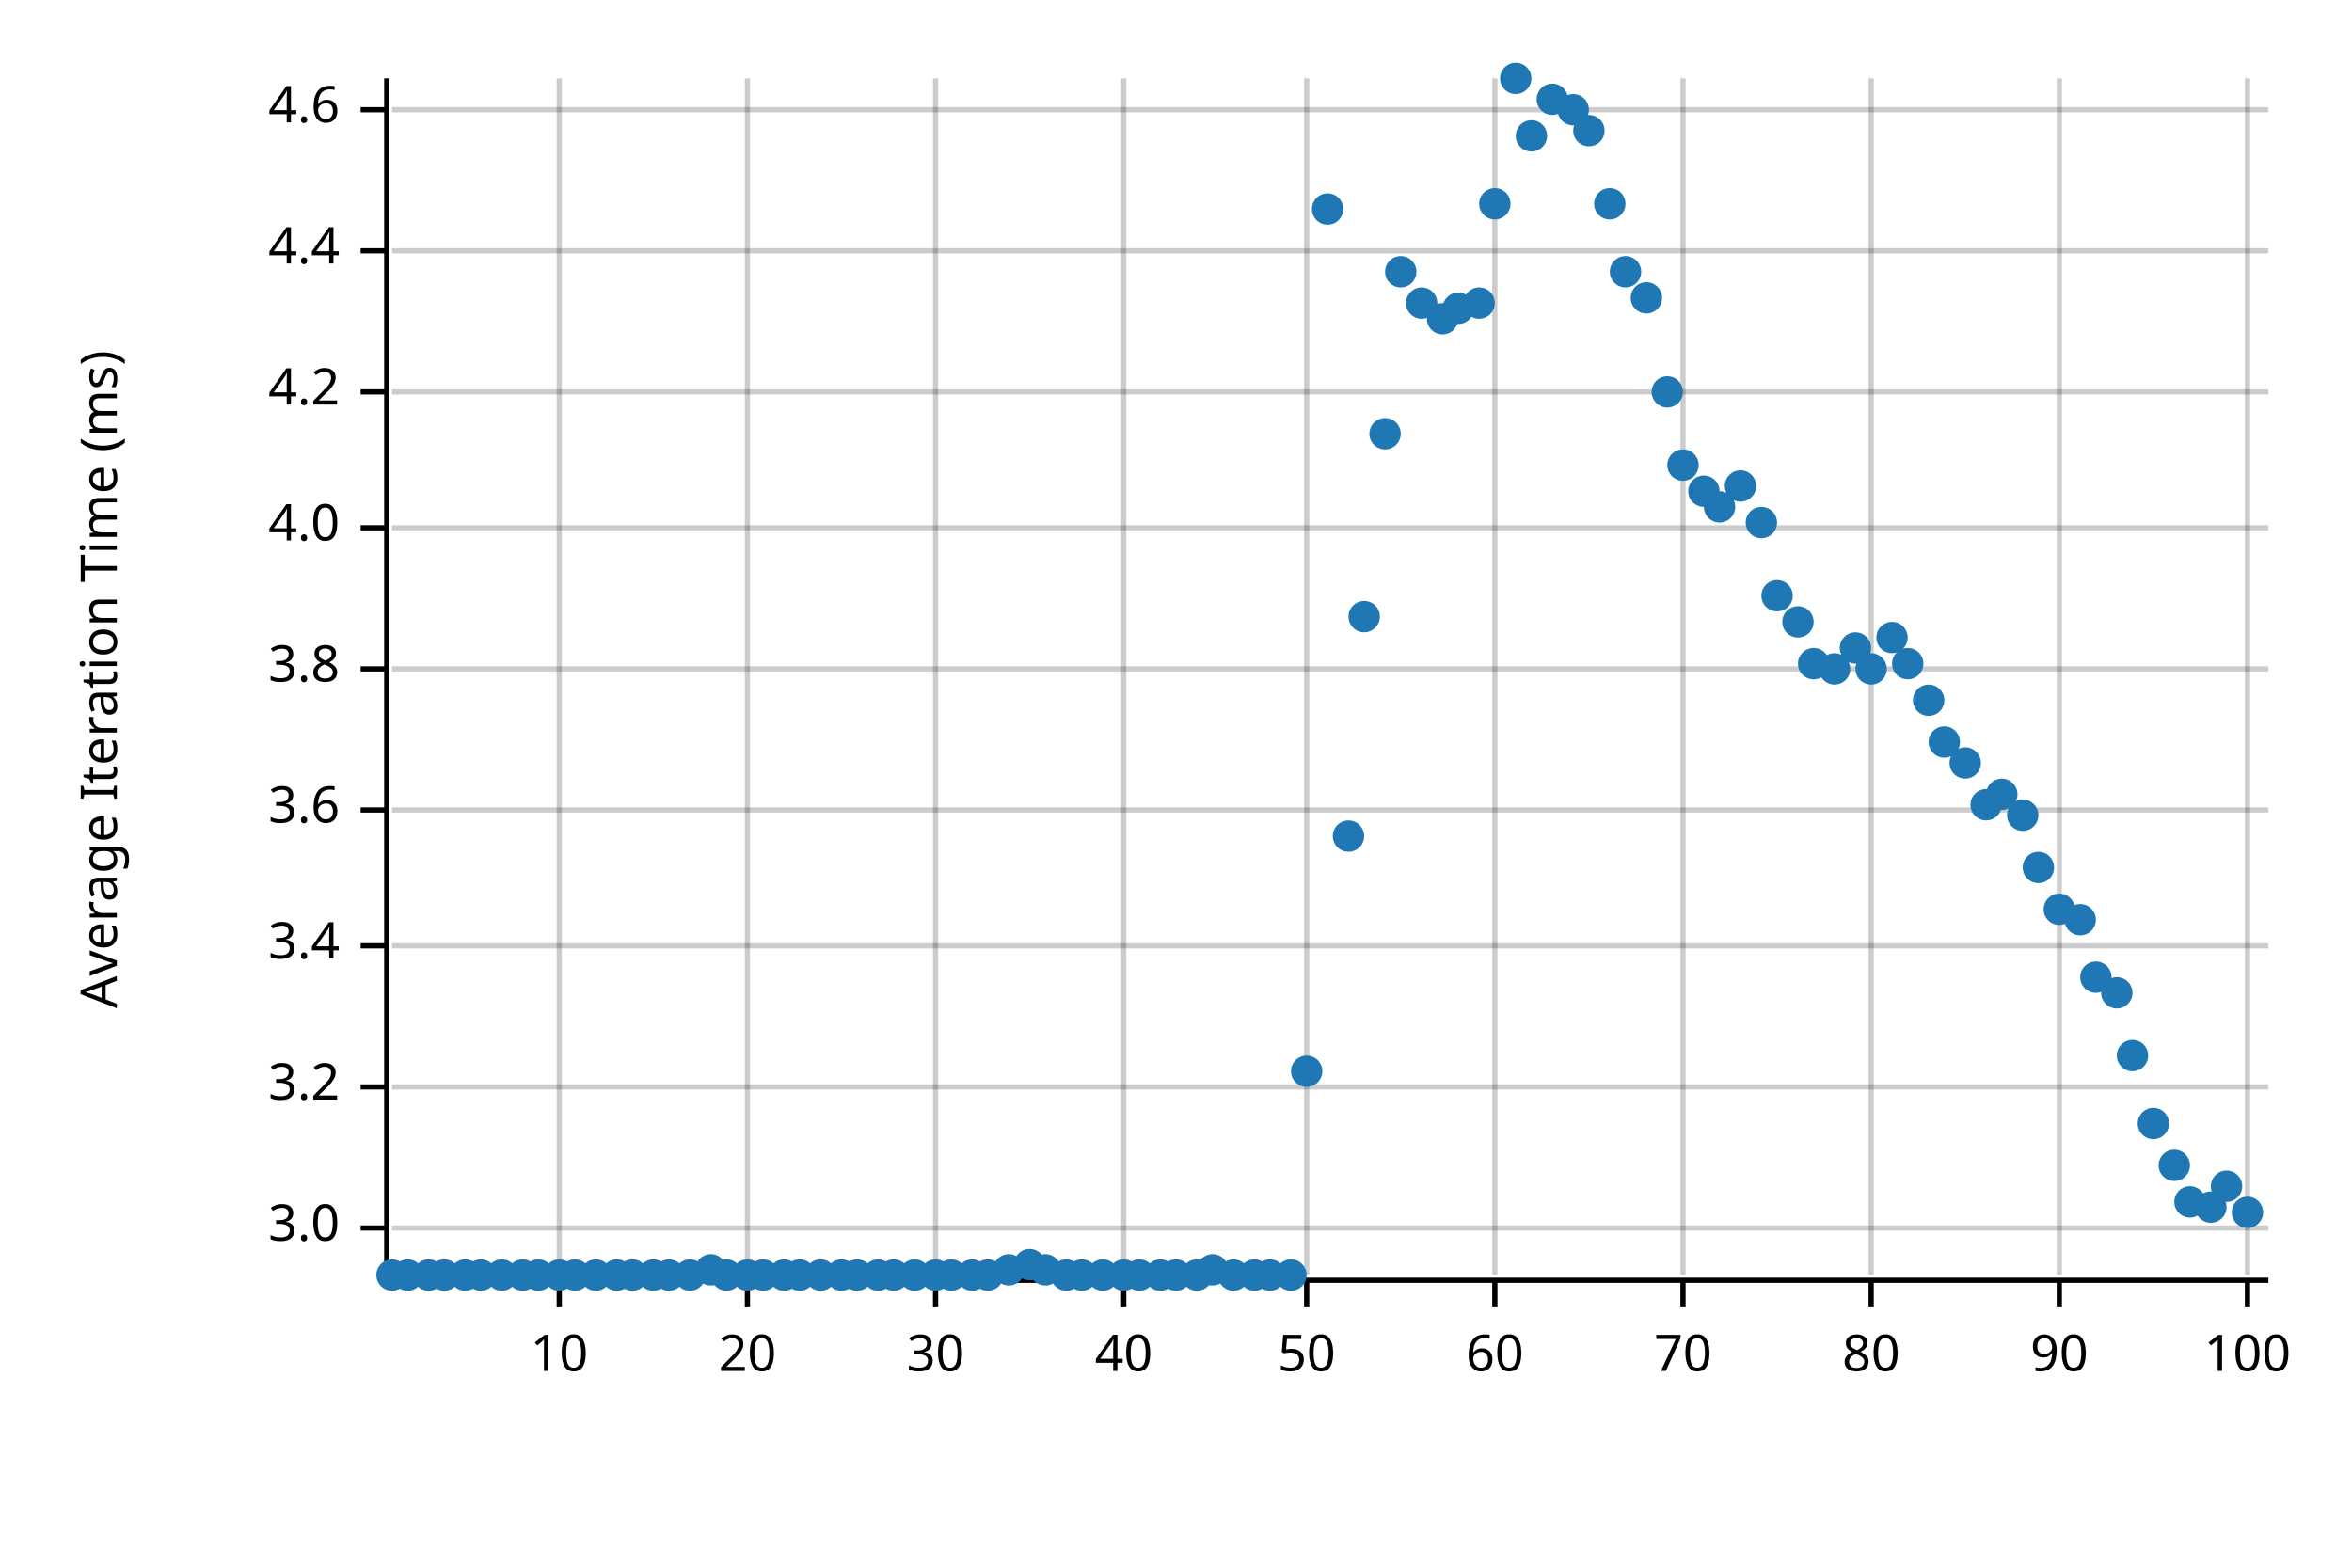
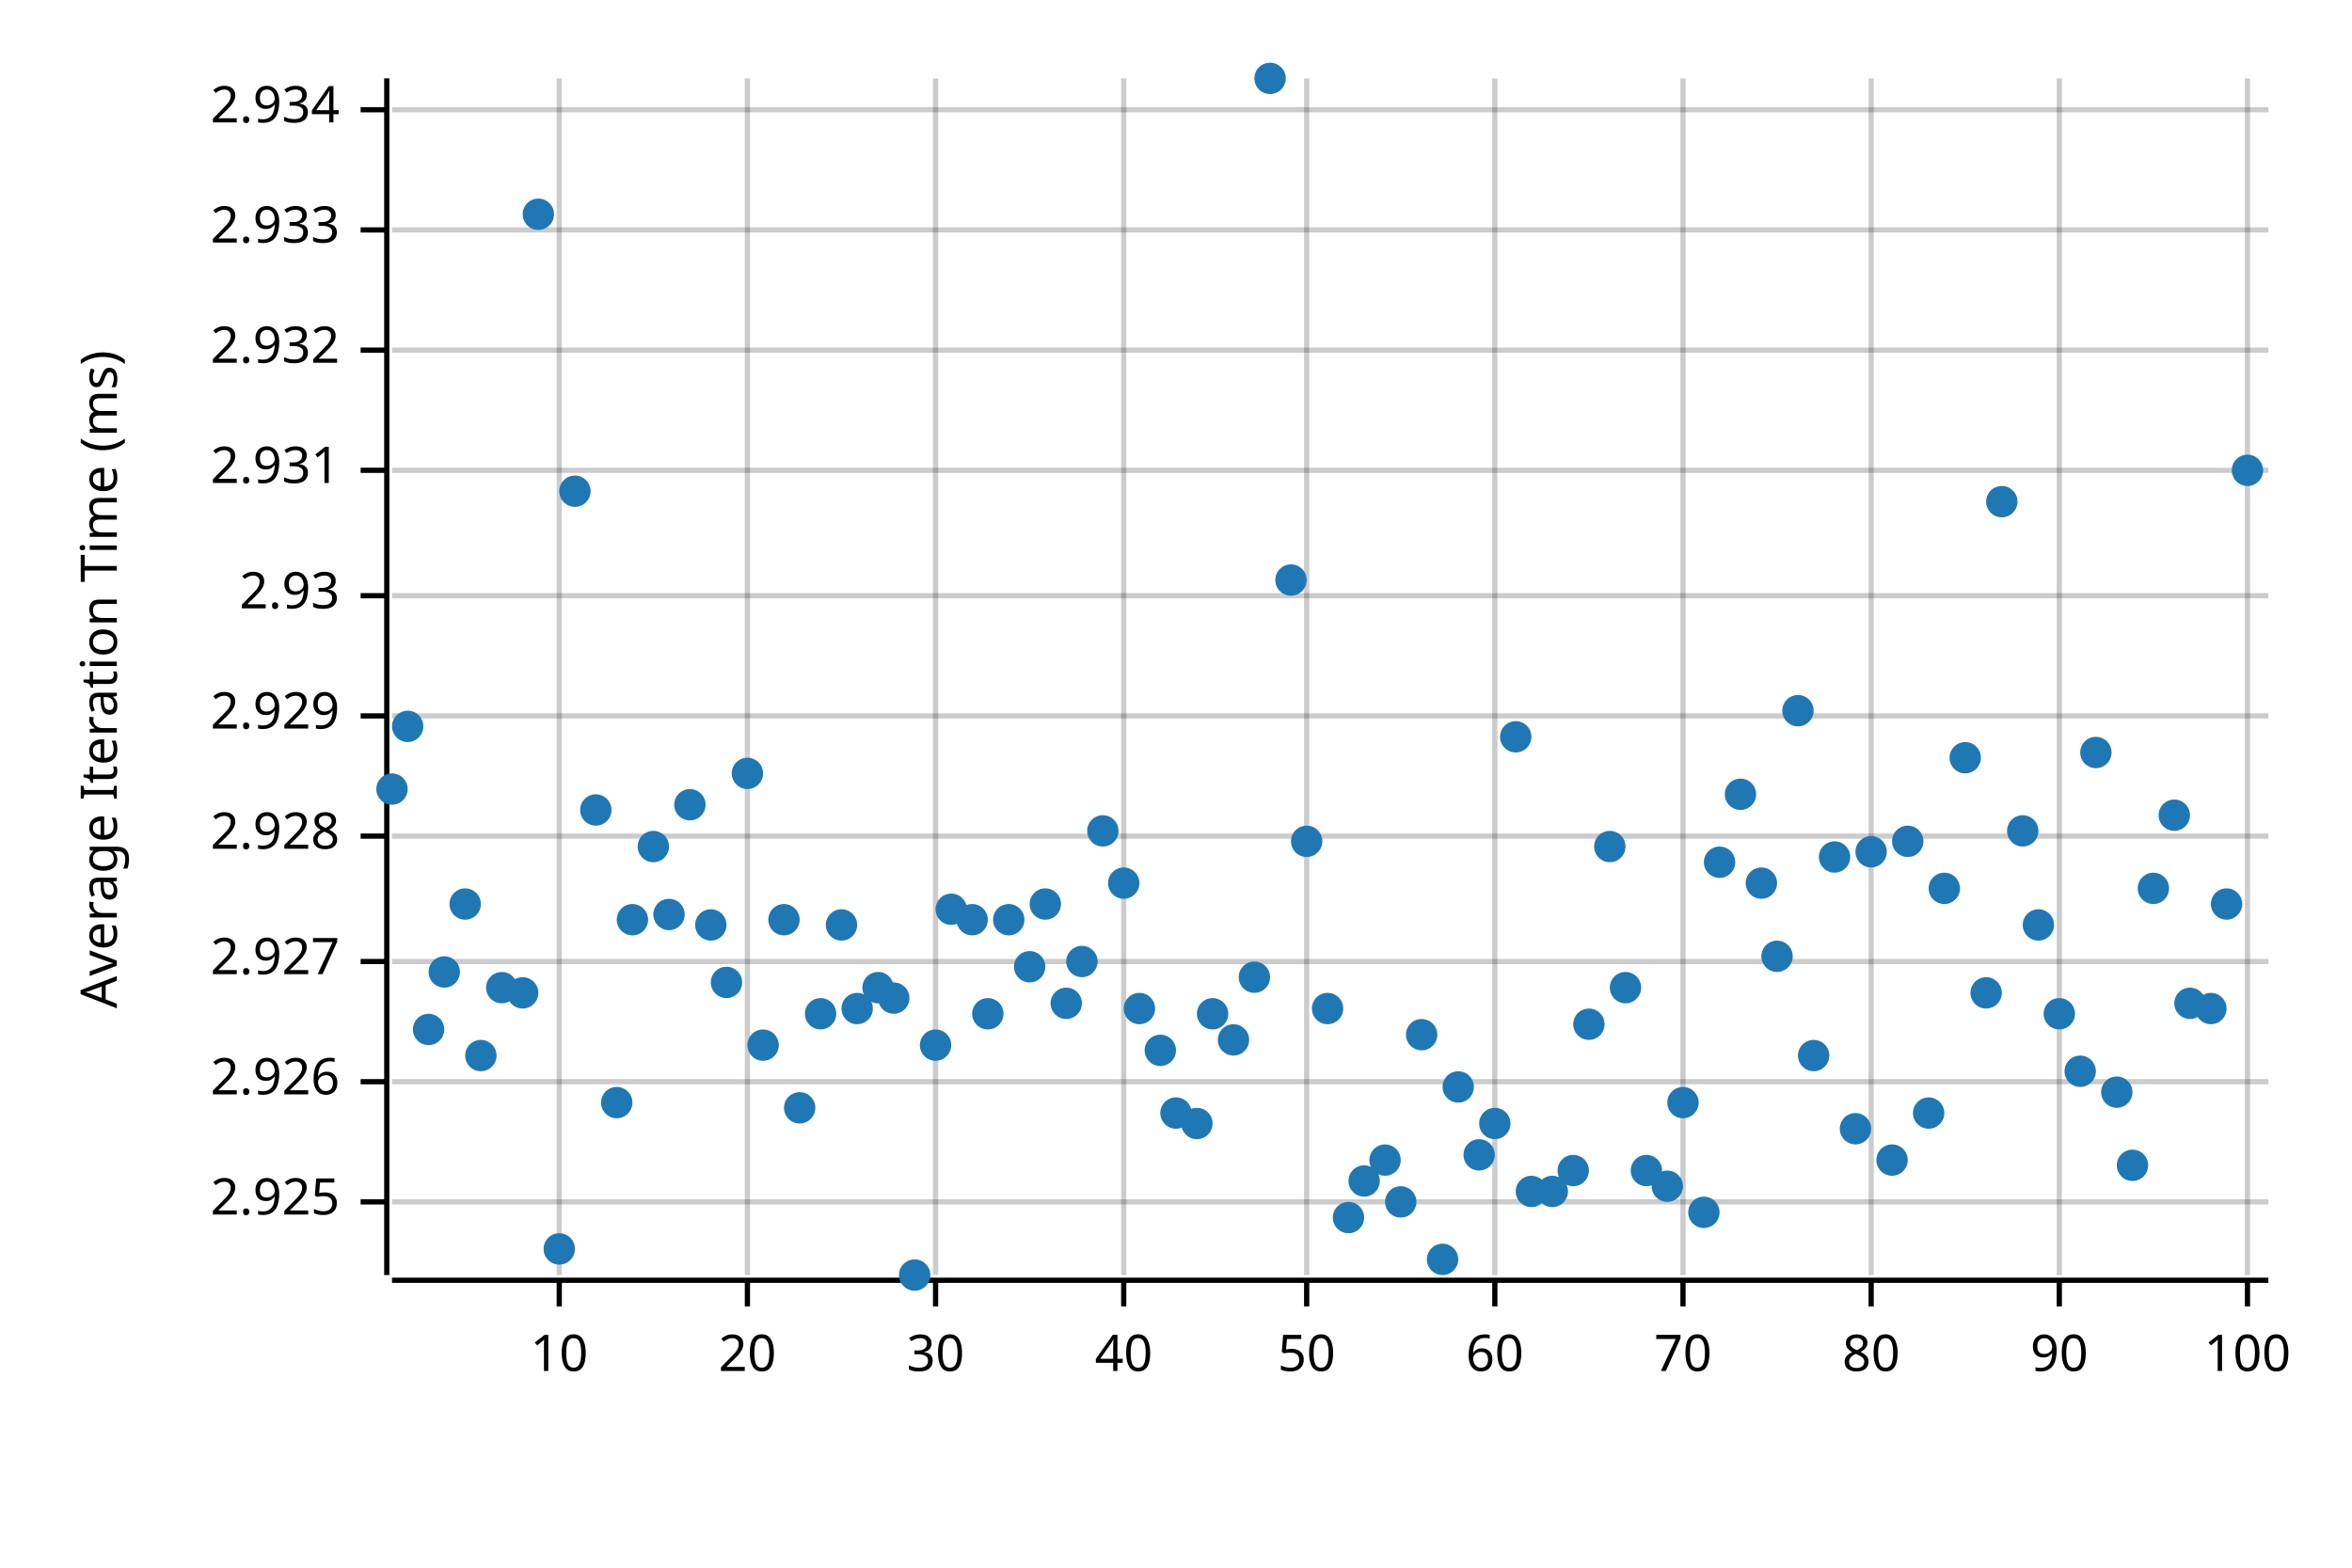
<svg xmlns="http://www.w3.org/2000/svg" width="450" height="300" viewBox="0 0 450 300">
  <text x="15" y="130" dy="0.76em" text-anchor="middle" font-family="sans-serif" font-size="9.677" opacity="1" fill="#000000" transform="rotate(270, 15, 130)">
Average Iteration Time (ms)
</text>
  <line opacity="0.2" stroke="#000000" stroke-width="1" x1="107" y1="244" x2="107" y2="15" />
  <line opacity="0.2" stroke="#000000" stroke-width="1" x1="143" y1="244" x2="143" y2="15" />
  <line opacity="0.2" stroke="#000000" stroke-width="1" x1="179" y1="244" x2="179" y2="15" />
  <line opacity="0.2" stroke="#000000" stroke-width="1" x1="215" y1="244" x2="215" y2="15" />
  <line opacity="0.2" stroke="#000000" stroke-width="1" x1="250" y1="244" x2="250" y2="15" />
  <line opacity="0.2" stroke="#000000" stroke-width="1" x1="286" y1="244" x2="286" y2="15" />
  <line opacity="0.2" stroke="#000000" stroke-width="1" x1="322" y1="244" x2="322" y2="15" />
  <line opacity="0.2" stroke="#000000" stroke-width="1" x1="358" y1="244" x2="358" y2="15" />
  <line opacity="0.2" stroke="#000000" stroke-width="1" x1="394" y1="244" x2="394" y2="15" />
  <line opacity="0.2" stroke="#000000" stroke-width="1" x1="430" y1="244" x2="430" y2="15" />
-   <line opacity="0.2" stroke="#000000" stroke-width="1" x1="75" y1="235" x2="434" y2="235" />
-   <line opacity="0.2" stroke="#000000" stroke-width="1" x1="75" y1="208" x2="434" y2="208" />
-   <line opacity="0.2" stroke="#000000" stroke-width="1" x1="75" y1="181" x2="434" y2="181" />
-   <line opacity="0.2" stroke="#000000" stroke-width="1" x1="75" y1="155" x2="434" y2="155" />
-   <line opacity="0.2" stroke="#000000" stroke-width="1" x1="75" y1="128" x2="434" y2="128" />
-   <line opacity="0.2" stroke="#000000" stroke-width="1" x1="75" y1="101" x2="434" y2="101" />
-   <line opacity="0.2" stroke="#000000" stroke-width="1" x1="75" y1="75" x2="434" y2="75" />
-   <line opacity="0.2" stroke="#000000" stroke-width="1" x1="75" y1="48" x2="434" y2="48" />
+   <line opacity="0.2" stroke="#000000" stroke-width="1" x1="75" y1="230" x2="434" y2="230" />
+   <line opacity="0.2" stroke="#000000" stroke-width="1" x1="75" y1="207" x2="434" y2="207" />
+   <line opacity="0.2" stroke="#000000" stroke-width="1" x1="75" y1="184" x2="434" y2="184" />
+   <line opacity="0.2" stroke="#000000" stroke-width="1" x1="75" y1="160" x2="434" y2="160" />
+   <line opacity="0.2" stroke="#000000" stroke-width="1" x1="75" y1="137" x2="434" y2="137" />
+   <line opacity="0.2" stroke="#000000" stroke-width="1" x1="75" y1="114" x2="434" y2="114" />
+   <line opacity="0.2" stroke="#000000" stroke-width="1" x1="75" y1="90" x2="434" y2="90" />
+   <line opacity="0.2" stroke="#000000" stroke-width="1" x1="75" y1="67" x2="434" y2="67" />
+   <line opacity="0.2" stroke="#000000" stroke-width="1" x1="75" y1="44" x2="434" y2="44" />
  <line opacity="0.2" stroke="#000000" stroke-width="1" x1="75" y1="21" x2="434" y2="21" />
  <polyline fill="none" opacity="1" stroke="#000000" stroke-width="1" points="74,15 74,244 " />
-   <text x="65" y="235" dy="0.5ex" text-anchor="end" font-family="sans-serif" font-size="9.677" opacity="1" fill="#000000">
- 3.0
- </text>
-   <polyline fill="none" opacity="1" stroke="#000000" stroke-width="1" points="69,235 74,235 " />
-   <text x="65" y="208" dy="0.5ex" text-anchor="end" font-family="sans-serif" font-size="9.677" opacity="1" fill="#000000">
- 3.2
- </text>
-   <polyline fill="none" opacity="1" stroke="#000000" stroke-width="1" points="69,208 74,208 " />
-   <text x="65" y="181" dy="0.5ex" text-anchor="end" font-family="sans-serif" font-size="9.677" opacity="1" fill="#000000">
- 3.4
- </text>
-   <polyline fill="none" opacity="1" stroke="#000000" stroke-width="1" points="69,181 74,181 " />
-   <text x="65" y="155" dy="0.5ex" text-anchor="end" font-family="sans-serif" font-size="9.677" opacity="1" fill="#000000">
- 3.6
- </text>
-   <polyline fill="none" opacity="1" stroke="#000000" stroke-width="1" points="69,155 74,155 " />
-   <text x="65" y="128" dy="0.5ex" text-anchor="end" font-family="sans-serif" font-size="9.677" opacity="1" fill="#000000">
- 3.8
- </text>
-   <polyline fill="none" opacity="1" stroke="#000000" stroke-width="1" points="69,128 74,128 " />
-   <text x="65" y="101" dy="0.5ex" text-anchor="end" font-family="sans-serif" font-size="9.677" opacity="1" fill="#000000">
- 4.0
- </text>
-   <polyline fill="none" opacity="1" stroke="#000000" stroke-width="1" points="69,101 74,101 " />
-   <text x="65" y="75" dy="0.5ex" text-anchor="end" font-family="sans-serif" font-size="9.677" opacity="1" fill="#000000">
- 4.2
- </text>
-   <polyline fill="none" opacity="1" stroke="#000000" stroke-width="1" points="69,75 74,75 " />
-   <text x="65" y="48" dy="0.5ex" text-anchor="end" font-family="sans-serif" font-size="9.677" opacity="1" fill="#000000">
- 4.4
- </text>
-   <polyline fill="none" opacity="1" stroke="#000000" stroke-width="1" points="69,48 74,48 " />
+   <text x="65" y="230" dy="0.5ex" text-anchor="end" font-family="sans-serif" font-size="9.677" opacity="1" fill="#000000">
+ 2.925
+ </text>
+   <polyline fill="none" opacity="1" stroke="#000000" stroke-width="1" points="69,230 74,230 " />
+   <text x="65" y="207" dy="0.5ex" text-anchor="end" font-family="sans-serif" font-size="9.677" opacity="1" fill="#000000">
+ 2.926
+ </text>
+   <polyline fill="none" opacity="1" stroke="#000000" stroke-width="1" points="69,207 74,207 " />
+   <text x="65" y="184" dy="0.5ex" text-anchor="end" font-family="sans-serif" font-size="9.677" opacity="1" fill="#000000">
+ 2.927
+ </text>
+   <polyline fill="none" opacity="1" stroke="#000000" stroke-width="1" points="69,184 74,184 " />
+   <text x="65" y="160" dy="0.5ex" text-anchor="end" font-family="sans-serif" font-size="9.677" opacity="1" fill="#000000">
+ 2.928
+ </text>
+   <polyline fill="none" opacity="1" stroke="#000000" stroke-width="1" points="69,160 74,160 " />
+   <text x="65" y="137" dy="0.5ex" text-anchor="end" font-family="sans-serif" font-size="9.677" opacity="1" fill="#000000">
+ 2.929
+ </text>
+   <polyline fill="none" opacity="1" stroke="#000000" stroke-width="1" points="69,137 74,137 " />
+   <text x="65" y="114" dy="0.5ex" text-anchor="end" font-family="sans-serif" font-size="9.677" opacity="1" fill="#000000">
+ 2.93
+ </text>
+   <polyline fill="none" opacity="1" stroke="#000000" stroke-width="1" points="69,114 74,114 " />
+   <text x="65" y="90" dy="0.5ex" text-anchor="end" font-family="sans-serif" font-size="9.677" opacity="1" fill="#000000">
+ 2.931
+ </text>
+   <polyline fill="none" opacity="1" stroke="#000000" stroke-width="1" points="69,90 74,90 " />
+   <text x="65" y="67" dy="0.5ex" text-anchor="end" font-family="sans-serif" font-size="9.677" opacity="1" fill="#000000">
+ 2.932
+ </text>
+   <polyline fill="none" opacity="1" stroke="#000000" stroke-width="1" points="69,67 74,67 " />
+   <text x="65" y="44" dy="0.5ex" text-anchor="end" font-family="sans-serif" font-size="9.677" opacity="1" fill="#000000">
+ 2.933
+ </text>
+   <polyline fill="none" opacity="1" stroke="#000000" stroke-width="1" points="69,44 74,44 " />
  <text x="65" y="21" dy="0.5ex" text-anchor="end" font-family="sans-serif" font-size="9.677" opacity="1" fill="#000000">
- 4.6
+ 2.934
</text>
  <polyline fill="none" opacity="1" stroke="#000000" stroke-width="1" points="69,21 74,21 " />
  <polyline fill="none" opacity="1" stroke="#000000" stroke-width="1" points="75,245 434,245 " />
  <text x="107" y="255" dy="0.76em" text-anchor="middle" font-family="sans-serif" font-size="9.677" opacity="1" fill="#000000">
10
</text>
  <polyline fill="none" opacity="1" stroke="#000000" stroke-width="1" points="107,245 107,250 " />
  <text x="143" y="255" dy="0.76em" text-anchor="middle" font-family="sans-serif" font-size="9.677" opacity="1" fill="#000000">
20
</text>
  <polyline fill="none" opacity="1" stroke="#000000" stroke-width="1" points="143,245 143,250 " />
  <text x="179" y="255" dy="0.76em" text-anchor="middle" font-family="sans-serif" font-size="9.677" opacity="1" fill="#000000">
30
</text>
  <polyline fill="none" opacity="1" stroke="#000000" stroke-width="1" points="179,245 179,250 " />
  <text x="215" y="255" dy="0.76em" text-anchor="middle" font-family="sans-serif" font-size="9.677" opacity="1" fill="#000000">
40
</text>
  <polyline fill="none" opacity="1" stroke="#000000" stroke-width="1" points="215,245 215,250 " />
  <text x="250" y="255" dy="0.76em" text-anchor="middle" font-family="sans-serif" font-size="9.677" opacity="1" fill="#000000">
50
</text>
  <polyline fill="none" opacity="1" stroke="#000000" stroke-width="1" points="250,245 250,250 " />
  <text x="286" y="255" dy="0.76em" text-anchor="middle" font-family="sans-serif" font-size="9.677" opacity="1" fill="#000000">
60
</text>
  <polyline fill="none" opacity="1" stroke="#000000" stroke-width="1" points="286,245 286,250 " />
  <text x="322" y="255" dy="0.76em" text-anchor="middle" font-family="sans-serif" font-size="9.677" opacity="1" fill="#000000">
70
</text>
  <polyline fill="none" opacity="1" stroke="#000000" stroke-width="1" points="322,245 322,250 " />
  <text x="358" y="255" dy="0.76em" text-anchor="middle" font-family="sans-serif" font-size="9.677" opacity="1" fill="#000000">
80
</text>
  <polyline fill="none" opacity="1" stroke="#000000" stroke-width="1" points="358,245 358,250 " />
  <text x="394" y="255" dy="0.76em" text-anchor="middle" font-family="sans-serif" font-size="9.677" opacity="1" fill="#000000">
90
</text>
  <polyline fill="none" opacity="1" stroke="#000000" stroke-width="1" points="394,245 394,250 " />
  <text x="430" y="255" dy="0.76em" text-anchor="middle" font-family="sans-serif" font-size="9.677" opacity="1" fill="#000000">
100
</text>
  <polyline fill="none" opacity="1" stroke="#000000" stroke-width="1" points="430,245 430,250 " />
-   <circle cx="75" cy="244" r="3" opacity="1" fill="#1F78B4" stroke="none" stroke-width="1" />
-   <circle cx="78" cy="244" r="3" opacity="1" fill="#1F78B4" stroke="none" stroke-width="1" />
-   <circle cx="82" cy="244" r="3" opacity="1" fill="#1F78B4" stroke="none" stroke-width="1" />
-   <circle cx="85" cy="244" r="3" opacity="1" fill="#1F78B4" stroke="none" stroke-width="1" />
-   <circle cx="89" cy="244" r="3" opacity="1" fill="#1F78B4" stroke="none" stroke-width="1" />
-   <circle cx="92" cy="244" r="3" opacity="1" fill="#1F78B4" stroke="none" stroke-width="1" />
-   <circle cx="96" cy="244" r="3" opacity="1" fill="#1F78B4" stroke="none" stroke-width="1" />
-   <circle cx="100" cy="244" r="3" opacity="1" fill="#1F78B4" stroke="none" stroke-width="1" />
-   <circle cx="103" cy="244" r="3" opacity="1" fill="#1F78B4" stroke="none" stroke-width="1" />
-   <circle cx="107" cy="244" r="3" opacity="1" fill="#1F78B4" stroke="none" stroke-width="1" />
-   <circle cx="110" cy="244" r="3" opacity="1" fill="#1F78B4" stroke="none" stroke-width="1" />
-   <circle cx="114" cy="244" r="3" opacity="1" fill="#1F78B4" stroke="none" stroke-width="1" />
-   <circle cx="118" cy="244" r="3" opacity="1" fill="#1F78B4" stroke="none" stroke-width="1" />
-   <circle cx="121" cy="244" r="3" opacity="1" fill="#1F78B4" stroke="none" stroke-width="1" />
-   <circle cx="125" cy="244" r="3" opacity="1" fill="#1F78B4" stroke="none" stroke-width="1" />
-   <circle cx="128" cy="244" r="3" opacity="1" fill="#1F78B4" stroke="none" stroke-width="1" />
-   <circle cx="132" cy="244" r="3" opacity="1" fill="#1F78B4" stroke="none" stroke-width="1" />
-   <circle cx="136" cy="243" r="3" opacity="1" fill="#1F78B4" stroke="none" stroke-width="1" />
-   <circle cx="139" cy="244" r="3" opacity="1" fill="#1F78B4" stroke="none" stroke-width="1" />
-   <circle cx="143" cy="244" r="3" opacity="1" fill="#1F78B4" stroke="none" stroke-width="1" />
-   <circle cx="146" cy="244" r="3" opacity="1" fill="#1F78B4" stroke="none" stroke-width="1" />
-   <circle cx="150" cy="244" r="3" opacity="1" fill="#1F78B4" stroke="none" stroke-width="1" />
-   <circle cx="153" cy="244" r="3" opacity="1" fill="#1F78B4" stroke="none" stroke-width="1" />
-   <circle cx="157" cy="244" r="3" opacity="1" fill="#1F78B4" stroke="none" stroke-width="1" />
-   <circle cx="161" cy="244" r="3" opacity="1" fill="#1F78B4" stroke="none" stroke-width="1" />
-   <circle cx="164" cy="244" r="3" opacity="1" fill="#1F78B4" stroke="none" stroke-width="1" />
-   <circle cx="168" cy="244" r="3" opacity="1" fill="#1F78B4" stroke="none" stroke-width="1" />
-   <circle cx="171" cy="244" r="3" opacity="1" fill="#1F78B4" stroke="none" stroke-width="1" />
+   <circle cx="75" cy="151" r="3" opacity="1" fill="#1F78B4" stroke="none" stroke-width="1" />
+   <circle cx="78" cy="139" r="3" opacity="1" fill="#1F78B4" stroke="none" stroke-width="1" />
+   <circle cx="82" cy="197" r="3" opacity="1" fill="#1F78B4" stroke="none" stroke-width="1" />
+   <circle cx="85" cy="186" r="3" opacity="1" fill="#1F78B4" stroke="none" stroke-width="1" />
+   <circle cx="89" cy="173" r="3" opacity="1" fill="#1F78B4" stroke="none" stroke-width="1" />
+   <circle cx="92" cy="202" r="3" opacity="1" fill="#1F78B4" stroke="none" stroke-width="1" />
+   <circle cx="96" cy="189" r="3" opacity="1" fill="#1F78B4" stroke="none" stroke-width="1" />
+   <circle cx="100" cy="190" r="3" opacity="1" fill="#1F78B4" stroke="none" stroke-width="1" />
+   <circle cx="103" cy="41" r="3" opacity="1" fill="#1F78B4" stroke="none" stroke-width="1" />
+   <circle cx="107" cy="239" r="3" opacity="1" fill="#1F78B4" stroke="none" stroke-width="1" />
+   <circle cx="110" cy="94" r="3" opacity="1" fill="#1F78B4" stroke="none" stroke-width="1" />
+   <circle cx="114" cy="155" r="3" opacity="1" fill="#1F78B4" stroke="none" stroke-width="1" />
+   <circle cx="118" cy="211" r="3" opacity="1" fill="#1F78B4" stroke="none" stroke-width="1" />
+   <circle cx="121" cy="176" r="3" opacity="1" fill="#1F78B4" stroke="none" stroke-width="1" />
+   <circle cx="125" cy="162" r="3" opacity="1" fill="#1F78B4" stroke="none" stroke-width="1" />
+   <circle cx="128" cy="175" r="3" opacity="1" fill="#1F78B4" stroke="none" stroke-width="1" />
+   <circle cx="132" cy="154" r="3" opacity="1" fill="#1F78B4" stroke="none" stroke-width="1" />
+   <circle cx="136" cy="177" r="3" opacity="1" fill="#1F78B4" stroke="none" stroke-width="1" />
+   <circle cx="139" cy="188" r="3" opacity="1" fill="#1F78B4" stroke="none" stroke-width="1" />
+   <circle cx="143" cy="148" r="3" opacity="1" fill="#1F78B4" stroke="none" stroke-width="1" />
+   <circle cx="146" cy="200" r="3" opacity="1" fill="#1F78B4" stroke="none" stroke-width="1" />
+   <circle cx="150" cy="176" r="3" opacity="1" fill="#1F78B4" stroke="none" stroke-width="1" />
+   <circle cx="153" cy="212" r="3" opacity="1" fill="#1F78B4" stroke="none" stroke-width="1" />
+   <circle cx="157" cy="194" r="3" opacity="1" fill="#1F78B4" stroke="none" stroke-width="1" />
+   <circle cx="161" cy="177" r="3" opacity="1" fill="#1F78B4" stroke="none" stroke-width="1" />
+   <circle cx="164" cy="193" r="3" opacity="1" fill="#1F78B4" stroke="none" stroke-width="1" />
+   <circle cx="168" cy="189" r="3" opacity="1" fill="#1F78B4" stroke="none" stroke-width="1" />
+   <circle cx="171" cy="191" r="3" opacity="1" fill="#1F78B4" stroke="none" stroke-width="1" />
  <circle cx="175" cy="244" r="3" opacity="1" fill="#1F78B4" stroke="none" stroke-width="1" />
-   <circle cx="179" cy="244" r="3" opacity="1" fill="#1F78B4" stroke="none" stroke-width="1" />
-   <circle cx="182" cy="244" r="3" opacity="1" fill="#1F78B4" stroke="none" stroke-width="1" />
-   <circle cx="186" cy="244" r="3" opacity="1" fill="#1F78B4" stroke="none" stroke-width="1" />
-   <circle cx="189" cy="244" r="3" opacity="1" fill="#1F78B4" stroke="none" stroke-width="1" />
-   <circle cx="193" cy="243" r="3" opacity="1" fill="#1F78B4" stroke="none" stroke-width="1" />
-   <circle cx="197" cy="242" r="3" opacity="1" fill="#1F78B4" stroke="none" stroke-width="1" />
-   <circle cx="200" cy="243" r="3" opacity="1" fill="#1F78B4" stroke="none" stroke-width="1" />
-   <circle cx="204" cy="244" r="3" opacity="1" fill="#1F78B4" stroke="none" stroke-width="1" />
-   <circle cx="207" cy="244" r="3" opacity="1" fill="#1F78B4" stroke="none" stroke-width="1" />
-   <circle cx="211" cy="244" r="3" opacity="1" fill="#1F78B4" stroke="none" stroke-width="1" />
-   <circle cx="215" cy="244" r="3" opacity="1" fill="#1F78B4" stroke="none" stroke-width="1" />
-   <circle cx="218" cy="244" r="3" opacity="1" fill="#1F78B4" stroke="none" stroke-width="1" />
-   <circle cx="222" cy="244" r="3" opacity="1" fill="#1F78B4" stroke="none" stroke-width="1" />
-   <circle cx="225" cy="244" r="3" opacity="1" fill="#1F78B4" stroke="none" stroke-width="1" />
-   <circle cx="229" cy="244" r="3" opacity="1" fill="#1F78B4" stroke="none" stroke-width="1" />
-   <circle cx="232" cy="243" r="3" opacity="1" fill="#1F78B4" stroke="none" stroke-width="1" />
-   <circle cx="236" cy="244" r="3" opacity="1" fill="#1F78B4" stroke="none" stroke-width="1" />
-   <circle cx="240" cy="244" r="3" opacity="1" fill="#1F78B4" stroke="none" stroke-width="1" />
-   <circle cx="243" cy="244" r="3" opacity="1" fill="#1F78B4" stroke="none" stroke-width="1" />
-   <circle cx="247" cy="244" r="3" opacity="1" fill="#1F78B4" stroke="none" stroke-width="1" />
-   <circle cx="250" cy="205" r="3" opacity="1" fill="#1F78B4" stroke="none" stroke-width="1" />
-   <circle cx="254" cy="40" r="3" opacity="1" fill="#1F78B4" stroke="none" stroke-width="1" />
-   <circle cx="258" cy="160" r="3" opacity="1" fill="#1F78B4" stroke="none" stroke-width="1" />
-   <circle cx="261" cy="118" r="3" opacity="1" fill="#1F78B4" stroke="none" stroke-width="1" />
-   <circle cx="265" cy="83" r="3" opacity="1" fill="#1F78B4" stroke="none" stroke-width="1" />
-   <circle cx="268" cy="52" r="3" opacity="1" fill="#1F78B4" stroke="none" stroke-width="1" />
-   <circle cx="272" cy="58" r="3" opacity="1" fill="#1F78B4" stroke="none" stroke-width="1" />
-   <circle cx="276" cy="61" r="3" opacity="1" fill="#1F78B4" stroke="none" stroke-width="1" />
-   <circle cx="279" cy="59" r="3" opacity="1" fill="#1F78B4" stroke="none" stroke-width="1" />
-   <circle cx="283" cy="58" r="3" opacity="1" fill="#1F78B4" stroke="none" stroke-width="1" />
-   <circle cx="286" cy="39" r="3" opacity="1" fill="#1F78B4" stroke="none" stroke-width="1" />
-   <circle cx="290" cy="15" r="3" opacity="1" fill="#1F78B4" stroke="none" stroke-width="1" />
-   <circle cx="293" cy="26" r="3" opacity="1" fill="#1F78B4" stroke="none" stroke-width="1" />
-   <circle cx="297" cy="19" r="3" opacity="1" fill="#1F78B4" stroke="none" stroke-width="1" />
-   <circle cx="301" cy="21" r="3" opacity="1" fill="#1F78B4" stroke="none" stroke-width="1" />
-   <circle cx="304" cy="25" r="3" opacity="1" fill="#1F78B4" stroke="none" stroke-width="1" />
-   <circle cx="308" cy="39" r="3" opacity="1" fill="#1F78B4" stroke="none" stroke-width="1" />
-   <circle cx="311" cy="52" r="3" opacity="1" fill="#1F78B4" stroke="none" stroke-width="1" />
-   <circle cx="315" cy="57" r="3" opacity="1" fill="#1F78B4" stroke="none" stroke-width="1" />
-   <circle cx="319" cy="75" r="3" opacity="1" fill="#1F78B4" stroke="none" stroke-width="1" />
-   <circle cx="322" cy="89" r="3" opacity="1" fill="#1F78B4" stroke="none" stroke-width="1" />
-   <circle cx="326" cy="94" r="3" opacity="1" fill="#1F78B4" stroke="none" stroke-width="1" />
-   <circle cx="329" cy="97" r="3" opacity="1" fill="#1F78B4" stroke="none" stroke-width="1" />
-   <circle cx="333" cy="93" r="3" opacity="1" fill="#1F78B4" stroke="none" stroke-width="1" />
-   <circle cx="337" cy="100" r="3" opacity="1" fill="#1F78B4" stroke="none" stroke-width="1" />
-   <circle cx="340" cy="114" r="3" opacity="1" fill="#1F78B4" stroke="none" stroke-width="1" />
-   <circle cx="344" cy="119" r="3" opacity="1" fill="#1F78B4" stroke="none" stroke-width="1" />
-   <circle cx="347" cy="127" r="3" opacity="1" fill="#1F78B4" stroke="none" stroke-width="1" />
-   <circle cx="351" cy="128" r="3" opacity="1" fill="#1F78B4" stroke="none" stroke-width="1" />
-   <circle cx="355" cy="124" r="3" opacity="1" fill="#1F78B4" stroke="none" stroke-width="1" />
-   <circle cx="358" cy="128" r="3" opacity="1" fill="#1F78B4" stroke="none" stroke-width="1" />
-   <circle cx="362" cy="122" r="3" opacity="1" fill="#1F78B4" stroke="none" stroke-width="1" />
-   <circle cx="365" cy="127" r="3" opacity="1" fill="#1F78B4" stroke="none" stroke-width="1" />
-   <circle cx="369" cy="134" r="3" opacity="1" fill="#1F78B4" stroke="none" stroke-width="1" />
-   <circle cx="372" cy="142" r="3" opacity="1" fill="#1F78B4" stroke="none" stroke-width="1" />
-   <circle cx="376" cy="146" r="3" opacity="1" fill="#1F78B4" stroke="none" stroke-width="1" />
-   <circle cx="380" cy="154" r="3" opacity="1" fill="#1F78B4" stroke="none" stroke-width="1" />
-   <circle cx="383" cy="152" r="3" opacity="1" fill="#1F78B4" stroke="none" stroke-width="1" />
-   <circle cx="387" cy="156" r="3" opacity="1" fill="#1F78B4" stroke="none" stroke-width="1" />
-   <circle cx="390" cy="166" r="3" opacity="1" fill="#1F78B4" stroke="none" stroke-width="1" />
-   <circle cx="394" cy="174" r="3" opacity="1" fill="#1F78B4" stroke="none" stroke-width="1" />
-   <circle cx="398" cy="176" r="3" opacity="1" fill="#1F78B4" stroke="none" stroke-width="1" />
-   <circle cx="401" cy="187" r="3" opacity="1" fill="#1F78B4" stroke="none" stroke-width="1" />
-   <circle cx="405" cy="190" r="3" opacity="1" fill="#1F78B4" stroke="none" stroke-width="1" />
-   <circle cx="408" cy="202" r="3" opacity="1" fill="#1F78B4" stroke="none" stroke-width="1" />
-   <circle cx="412" cy="215" r="3" opacity="1" fill="#1F78B4" stroke="none" stroke-width="1" />
-   <circle cx="416" cy="223" r="3" opacity="1" fill="#1F78B4" stroke="none" stroke-width="1" />
-   <circle cx="419" cy="230" r="3" opacity="1" fill="#1F78B4" stroke="none" stroke-width="1" />
-   <circle cx="423" cy="231" r="3" opacity="1" fill="#1F78B4" stroke="none" stroke-width="1" />
-   <circle cx="426" cy="227" r="3" opacity="1" fill="#1F78B4" stroke="none" stroke-width="1" />
-   <circle cx="430" cy="232" r="3" opacity="1" fill="#1F78B4" stroke="none" stroke-width="1" />
+   <circle cx="179" cy="200" r="3" opacity="1" fill="#1F78B4" stroke="none" stroke-width="1" />
+   <circle cx="182" cy="174" r="3" opacity="1" fill="#1F78B4" stroke="none" stroke-width="1" />
+   <circle cx="186" cy="176" r="3" opacity="1" fill="#1F78B4" stroke="none" stroke-width="1" />
+   <circle cx="189" cy="194" r="3" opacity="1" fill="#1F78B4" stroke="none" stroke-width="1" />
+   <circle cx="193" cy="176" r="3" opacity="1" fill="#1F78B4" stroke="none" stroke-width="1" />
+   <circle cx="197" cy="185" r="3" opacity="1" fill="#1F78B4" stroke="none" stroke-width="1" />
+   <circle cx="200" cy="173" r="3" opacity="1" fill="#1F78B4" stroke="none" stroke-width="1" />
+   <circle cx="204" cy="192" r="3" opacity="1" fill="#1F78B4" stroke="none" stroke-width="1" />
+   <circle cx="207" cy="184" r="3" opacity="1" fill="#1F78B4" stroke="none" stroke-width="1" />
+   <circle cx="211" cy="159" r="3" opacity="1" fill="#1F78B4" stroke="none" stroke-width="1" />
+   <circle cx="215" cy="169" r="3" opacity="1" fill="#1F78B4" stroke="none" stroke-width="1" />
+   <circle cx="218" cy="193" r="3" opacity="1" fill="#1F78B4" stroke="none" stroke-width="1" />
+   <circle cx="222" cy="201" r="3" opacity="1" fill="#1F78B4" stroke="none" stroke-width="1" />
+   <circle cx="225" cy="213" r="3" opacity="1" fill="#1F78B4" stroke="none" stroke-width="1" />
+   <circle cx="229" cy="215" r="3" opacity="1" fill="#1F78B4" stroke="none" stroke-width="1" />
+   <circle cx="232" cy="194" r="3" opacity="1" fill="#1F78B4" stroke="none" stroke-width="1" />
+   <circle cx="236" cy="199" r="3" opacity="1" fill="#1F78B4" stroke="none" stroke-width="1" />
+   <circle cx="240" cy="187" r="3" opacity="1" fill="#1F78B4" stroke="none" stroke-width="1" />
+   <circle cx="243" cy="15" r="3" opacity="1" fill="#1F78B4" stroke="none" stroke-width="1" />
+   <circle cx="247" cy="111" r="3" opacity="1" fill="#1F78B4" stroke="none" stroke-width="1" />
+   <circle cx="250" cy="161" r="3" opacity="1" fill="#1F78B4" stroke="none" stroke-width="1" />
+   <circle cx="254" cy="193" r="3" opacity="1" fill="#1F78B4" stroke="none" stroke-width="1" />
+   <circle cx="258" cy="233" r="3" opacity="1" fill="#1F78B4" stroke="none" stroke-width="1" />
+   <circle cx="261" cy="226" r="3" opacity="1" fill="#1F78B4" stroke="none" stroke-width="1" />
+   <circle cx="265" cy="222" r="3" opacity="1" fill="#1F78B4" stroke="none" stroke-width="1" />
+   <circle cx="268" cy="230" r="3" opacity="1" fill="#1F78B4" stroke="none" stroke-width="1" />
+   <circle cx="272" cy="198" r="3" opacity="1" fill="#1F78B4" stroke="none" stroke-width="1" />
+   <circle cx="276" cy="241" r="3" opacity="1" fill="#1F78B4" stroke="none" stroke-width="1" />
+   <circle cx="279" cy="208" r="3" opacity="1" fill="#1F78B4" stroke="none" stroke-width="1" />
+   <circle cx="283" cy="221" r="3" opacity="1" fill="#1F78B4" stroke="none" stroke-width="1" />
+   <circle cx="286" cy="215" r="3" opacity="1" fill="#1F78B4" stroke="none" stroke-width="1" />
+   <circle cx="290" cy="141" r="3" opacity="1" fill="#1F78B4" stroke="none" stroke-width="1" />
+   <circle cx="293" cy="228" r="3" opacity="1" fill="#1F78B4" stroke="none" stroke-width="1" />
+   <circle cx="297" cy="228" r="3" opacity="1" fill="#1F78B4" stroke="none" stroke-width="1" />
+   <circle cx="301" cy="224" r="3" opacity="1" fill="#1F78B4" stroke="none" stroke-width="1" />
+   <circle cx="304" cy="196" r="3" opacity="1" fill="#1F78B4" stroke="none" stroke-width="1" />
+   <circle cx="308" cy="162" r="3" opacity="1" fill="#1F78B4" stroke="none" stroke-width="1" />
+   <circle cx="311" cy="189" r="3" opacity="1" fill="#1F78B4" stroke="none" stroke-width="1" />
+   <circle cx="315" cy="224" r="3" opacity="1" fill="#1F78B4" stroke="none" stroke-width="1" />
+   <circle cx="319" cy="227" r="3" opacity="1" fill="#1F78B4" stroke="none" stroke-width="1" />
+   <circle cx="322" cy="211" r="3" opacity="1" fill="#1F78B4" stroke="none" stroke-width="1" />
+   <circle cx="326" cy="232" r="3" opacity="1" fill="#1F78B4" stroke="none" stroke-width="1" />
+   <circle cx="329" cy="165" r="3" opacity="1" fill="#1F78B4" stroke="none" stroke-width="1" />
+   <circle cx="333" cy="152" r="3" opacity="1" fill="#1F78B4" stroke="none" stroke-width="1" />
+   <circle cx="337" cy="169" r="3" opacity="1" fill="#1F78B4" stroke="none" stroke-width="1" />
+   <circle cx="340" cy="183" r="3" opacity="1" fill="#1F78B4" stroke="none" stroke-width="1" />
+   <circle cx="344" cy="136" r="3" opacity="1" fill="#1F78B4" stroke="none" stroke-width="1" />
+   <circle cx="347" cy="202" r="3" opacity="1" fill="#1F78B4" stroke="none" stroke-width="1" />
+   <circle cx="351" cy="164" r="3" opacity="1" fill="#1F78B4" stroke="none" stroke-width="1" />
+   <circle cx="355" cy="216" r="3" opacity="1" fill="#1F78B4" stroke="none" stroke-width="1" />
+   <circle cx="358" cy="163" r="3" opacity="1" fill="#1F78B4" stroke="none" stroke-width="1" />
+   <circle cx="362" cy="222" r="3" opacity="1" fill="#1F78B4" stroke="none" stroke-width="1" />
+   <circle cx="365" cy="161" r="3" opacity="1" fill="#1F78B4" stroke="none" stroke-width="1" />
+   <circle cx="369" cy="213" r="3" opacity="1" fill="#1F78B4" stroke="none" stroke-width="1" />
+   <circle cx="372" cy="170" r="3" opacity="1" fill="#1F78B4" stroke="none" stroke-width="1" />
+   <circle cx="376" cy="145" r="3" opacity="1" fill="#1F78B4" stroke="none" stroke-width="1" />
+   <circle cx="380" cy="190" r="3" opacity="1" fill="#1F78B4" stroke="none" stroke-width="1" />
+   <circle cx="383" cy="96" r="3" opacity="1" fill="#1F78B4" stroke="none" stroke-width="1" />
+   <circle cx="387" cy="159" r="3" opacity="1" fill="#1F78B4" stroke="none" stroke-width="1" />
+   <circle cx="390" cy="177" r="3" opacity="1" fill="#1F78B4" stroke="none" stroke-width="1" />
+   <circle cx="394" cy="194" r="3" opacity="1" fill="#1F78B4" stroke="none" stroke-width="1" />
+   <circle cx="398" cy="205" r="3" opacity="1" fill="#1F78B4" stroke="none" stroke-width="1" />
+   <circle cx="401" cy="144" r="3" opacity="1" fill="#1F78B4" stroke="none" stroke-width="1" />
+   <circle cx="405" cy="209" r="3" opacity="1" fill="#1F78B4" stroke="none" stroke-width="1" />
+   <circle cx="408" cy="223" r="3" opacity="1" fill="#1F78B4" stroke="none" stroke-width="1" />
+   <circle cx="412" cy="170" r="3" opacity="1" fill="#1F78B4" stroke="none" stroke-width="1" />
+   <circle cx="416" cy="156" r="3" opacity="1" fill="#1F78B4" stroke="none" stroke-width="1" />
+   <circle cx="419" cy="192" r="3" opacity="1" fill="#1F78B4" stroke="none" stroke-width="1" />
+   <circle cx="423" cy="193" r="3" opacity="1" fill="#1F78B4" stroke="none" stroke-width="1" />
+   <circle cx="426" cy="173" r="3" opacity="1" fill="#1F78B4" stroke="none" stroke-width="1" />
+   <circle cx="430" cy="90" r="3" opacity="1" fill="#1F78B4" stroke="none" stroke-width="1" />
</svg>
